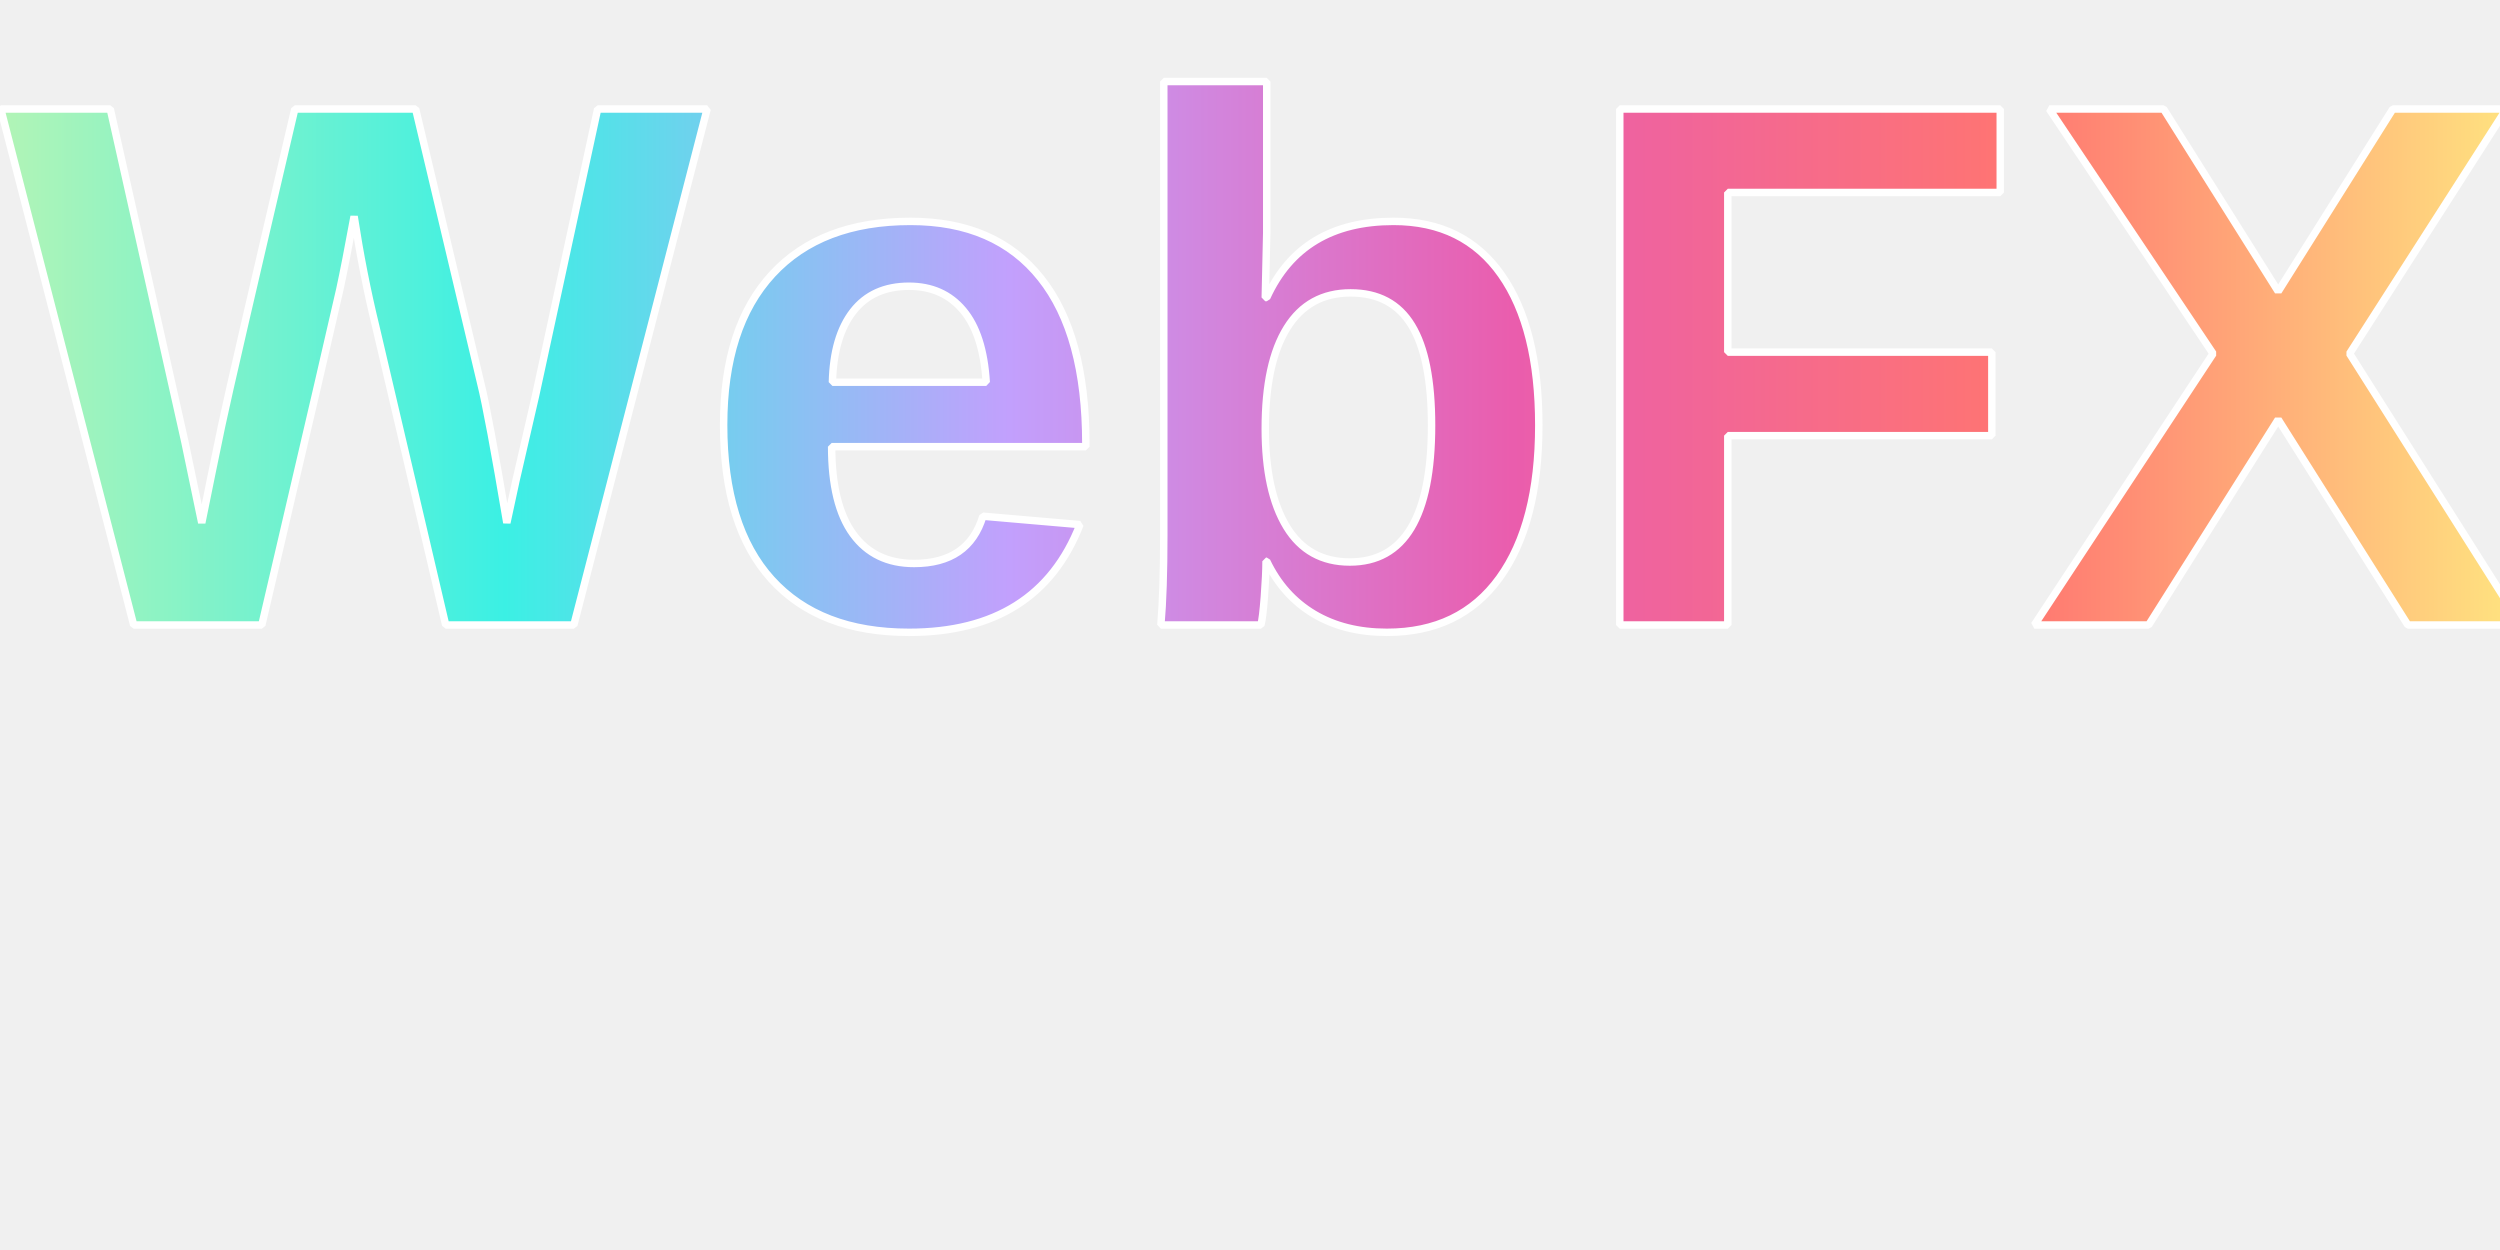
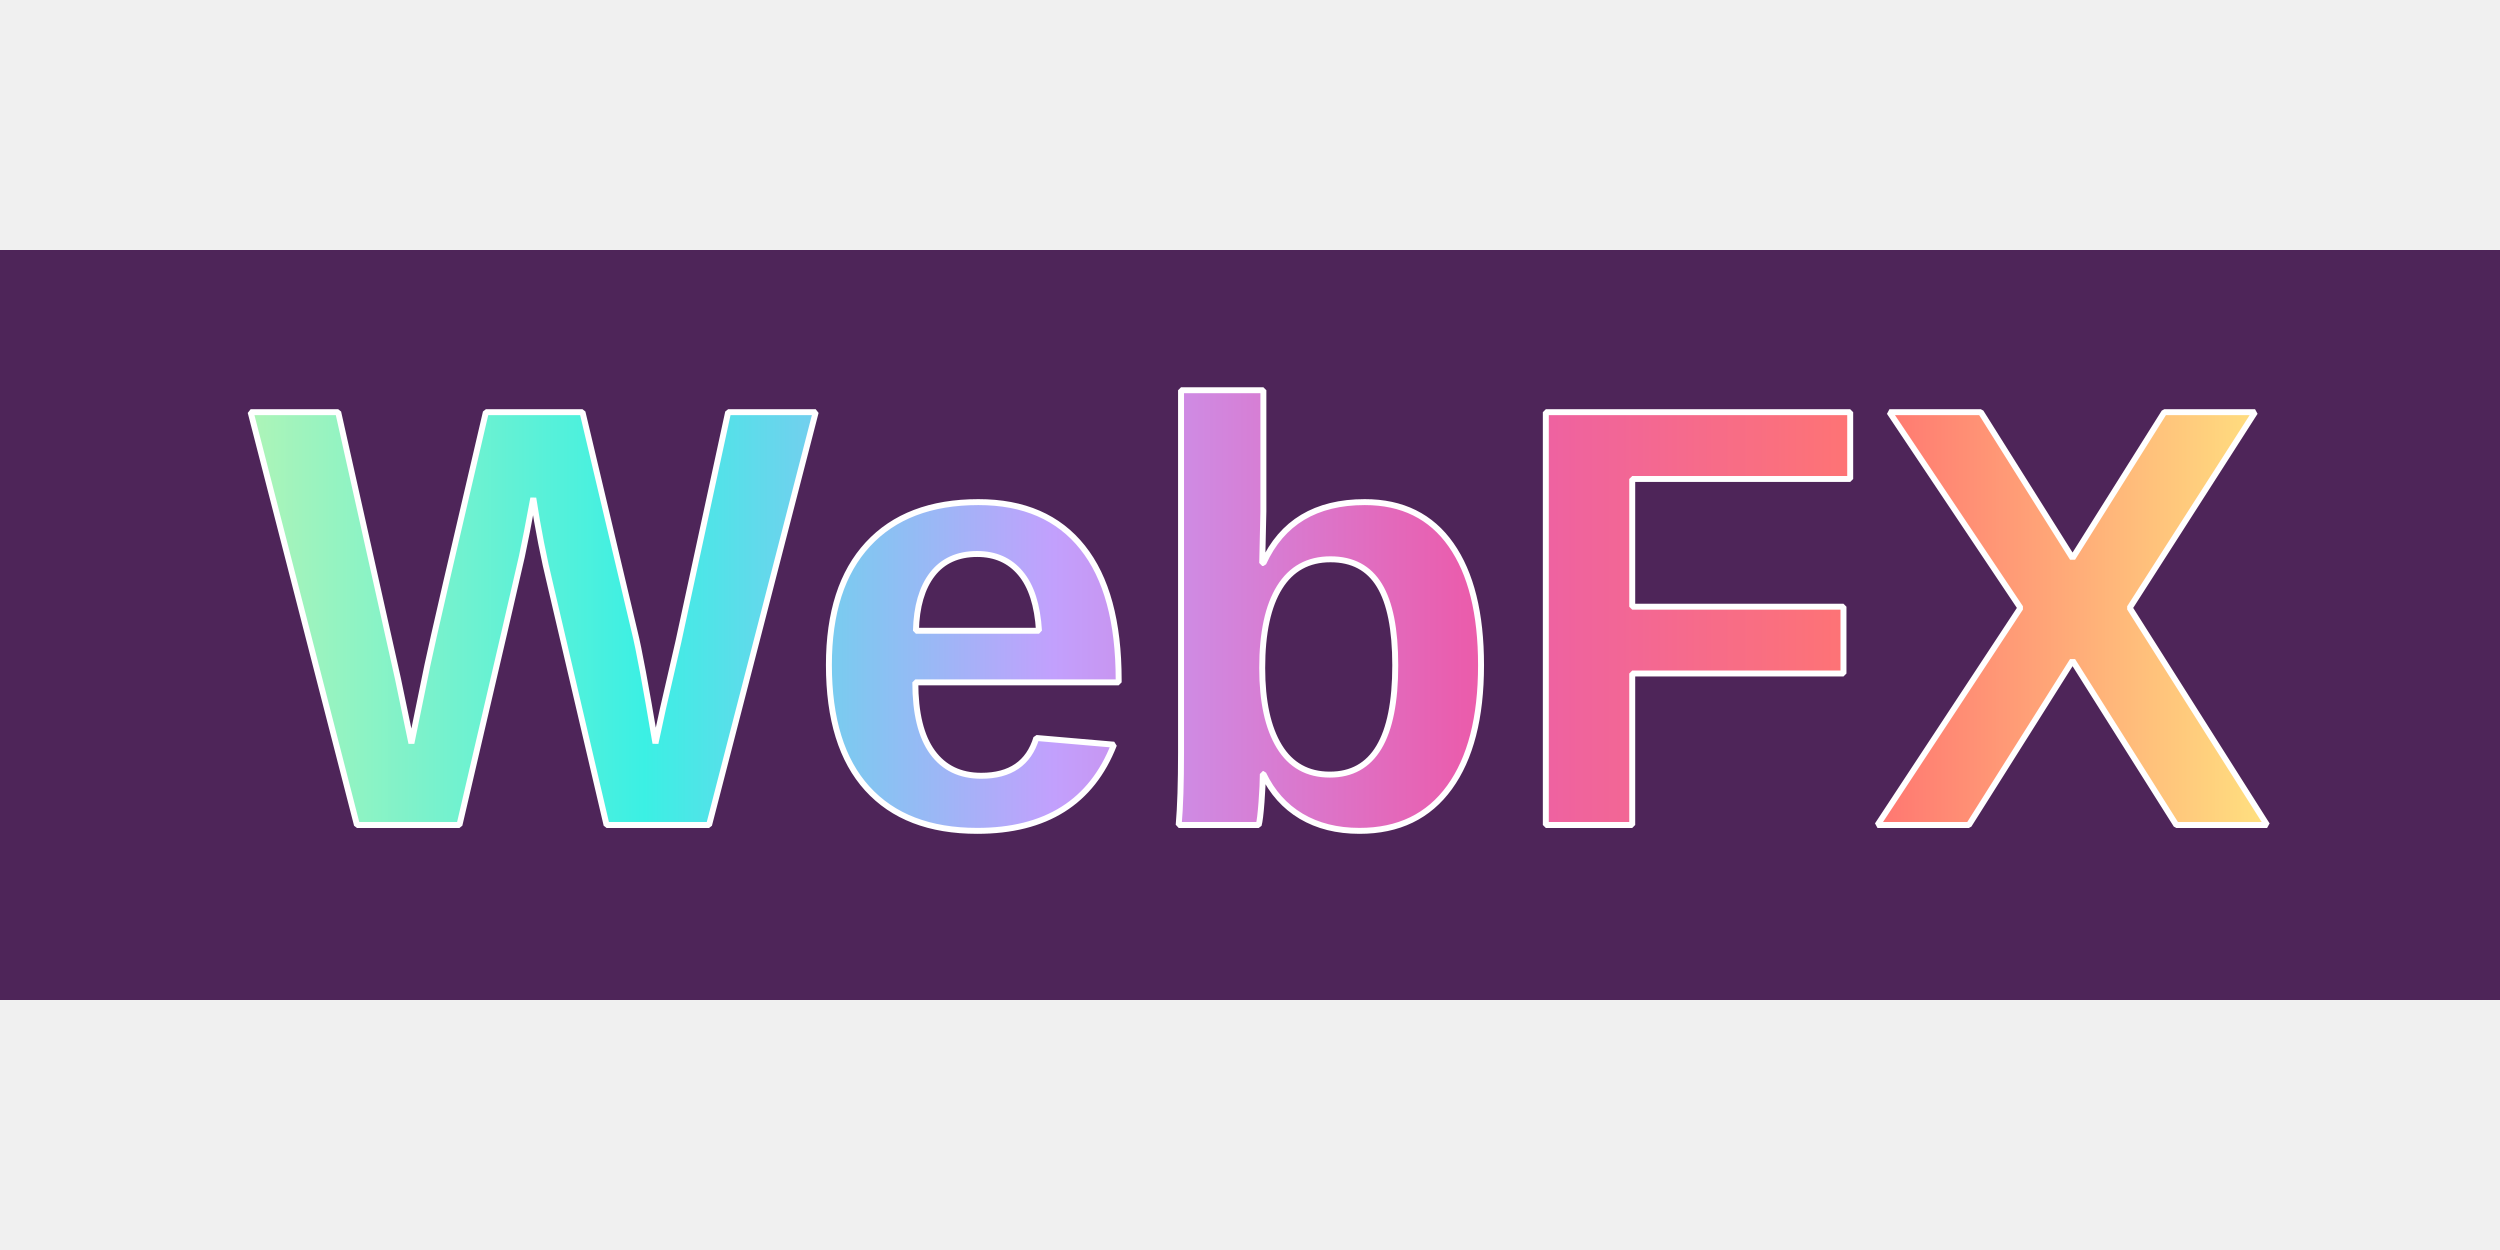
- <svg xmlns="http://www.w3.org/2000/svg" xmlns:xlink="http://www.w3.org/1999/xlink" version="1.1" id="Layer_1" x="0px" y="0px" viewBox="0 0 400 200" xml:space="preserve" width="400" height="200">
+ <svg xmlns="http://www.w3.org/2000/svg" xmlns:xlink="http://www.w3.org/1999/xlink" version="1.1" id="Layer_1" x="0px" y="0px" viewBox="0 0 500 150" xml:space="preserve" width="400" height="200">
  <defs id="defs8">
    <linearGradient xlink:href="#LG6" id="linearGradient23" gradientUnits="userSpaceOnUse" gradientTransform="matrix(2.605522,0,0,1.811273,1.520953e-8,24.96654)" x1="76.76" y1="-1.5559531e-08" x2="-1.0816466e-08" y2="-1.5559531e-08" spreadMethod="pad" />
    <linearGradient xlink:href="#LG6" id="linearGradient25" gradientUnits="userSpaceOnUse" gradientTransform="matrix(0.7135484,0,0,0.4960354,-0.6078424,126.8732)" x1="76.76" y1="-1.5559531e-08" x2="-1.0816466e-08" y2="-1.5559531e-08" spreadMethod="pad" />
  </defs>
  <defs id="defs18">
    <linearGradient id="LG6" x1="1" y1="0" x2="0" y2="0" spreadMethod="pad" gradientUnits="objectBoundingBox">
      <stop offset="0%" stop-color="#ffe580" />
      <stop offset="20%" stop-color="#ff7571" />
      <stop offset="40%" stop-color="#ea5dad" />
      <stop offset="60%" stop-color="#c2a0fd" />
      <stop offset="80%" stop-color="#3bf0e4" />
      <stop offset="100%" stop-color="#b2f4b6" />
    </linearGradient>
  </defs>
-   <text id="text15" dominant-baseline="baseline" width="0" y="100" x="0" stroke-alignment="center" stroke-miterlimit="1" style="font-style:normal;font-weight:700;font-size:120px;font-family:Arial;text-anchor:start;fill:url(#LG6);stroke:#ffffff;stroke-width:1.19;stroke-miterlimit:1">WebFX</text>
+   <rect width="100%" height="100%" fill="#4E2559" />
+   <text id="text15" dominant-baseline="baseline" width="0" y="115" x="50" stroke-alignment="center" stroke-miterlimit="1" style="font-style:normal;font-weight:700;font-size:120px;font-family:Arial;text-anchor:start;fill:url(#LG6);stroke:#ffffff;stroke-width:1.19;stroke-miterlimit:1">WebFX</text>
</svg>
